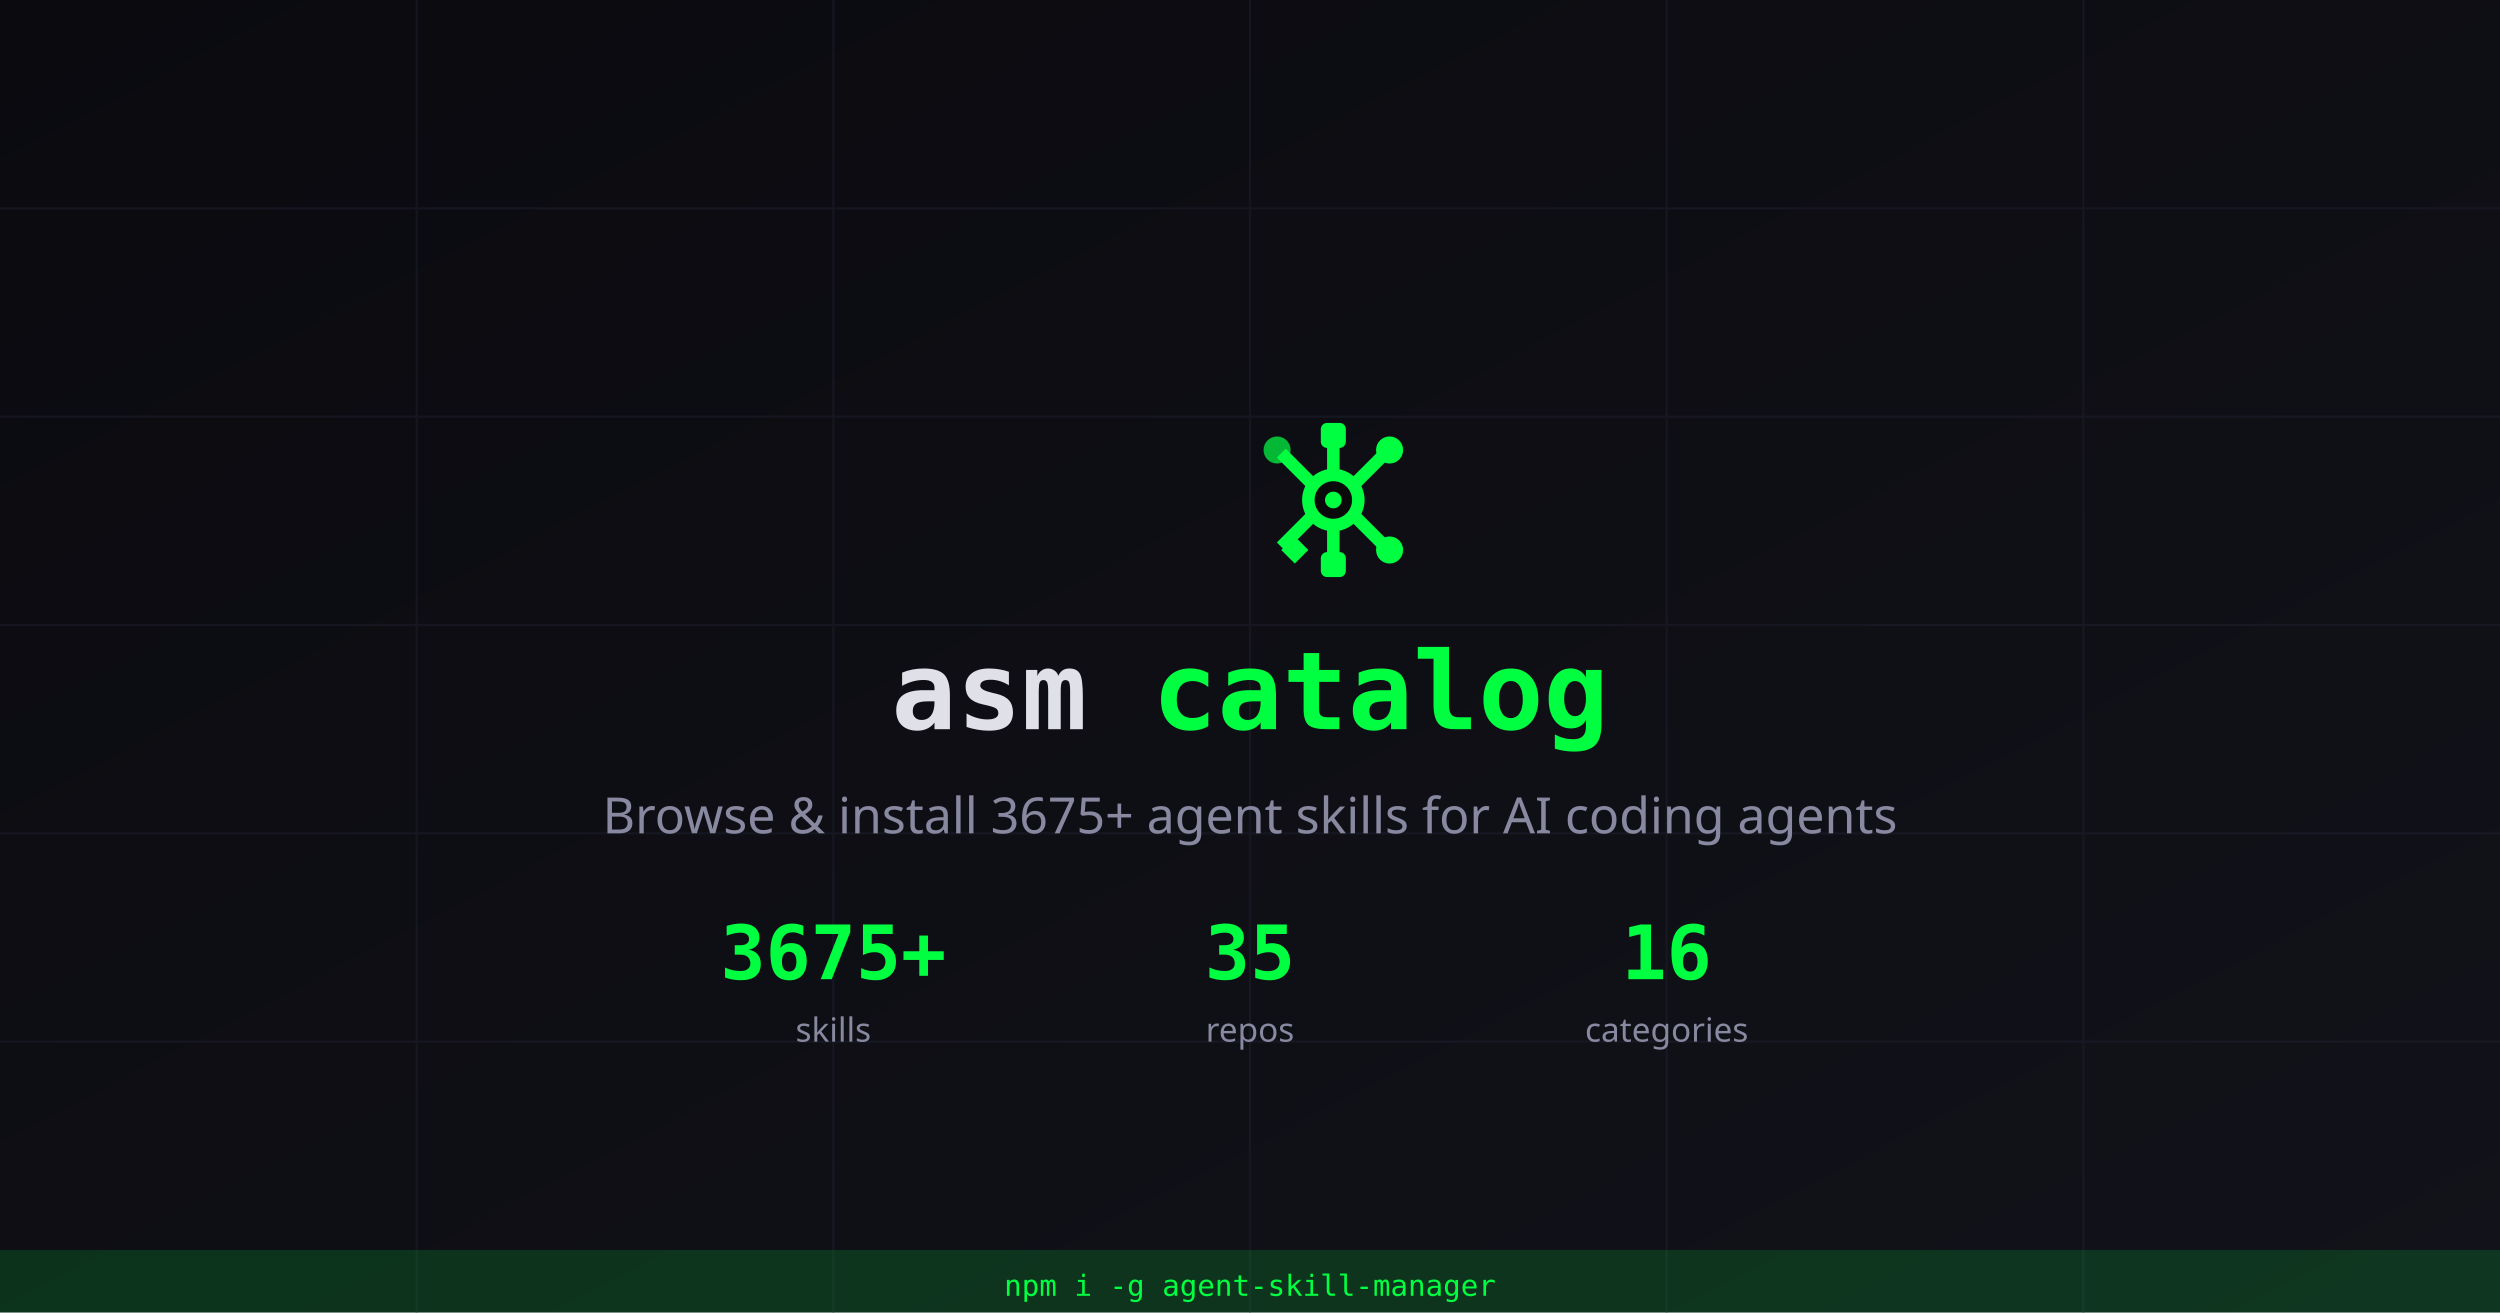
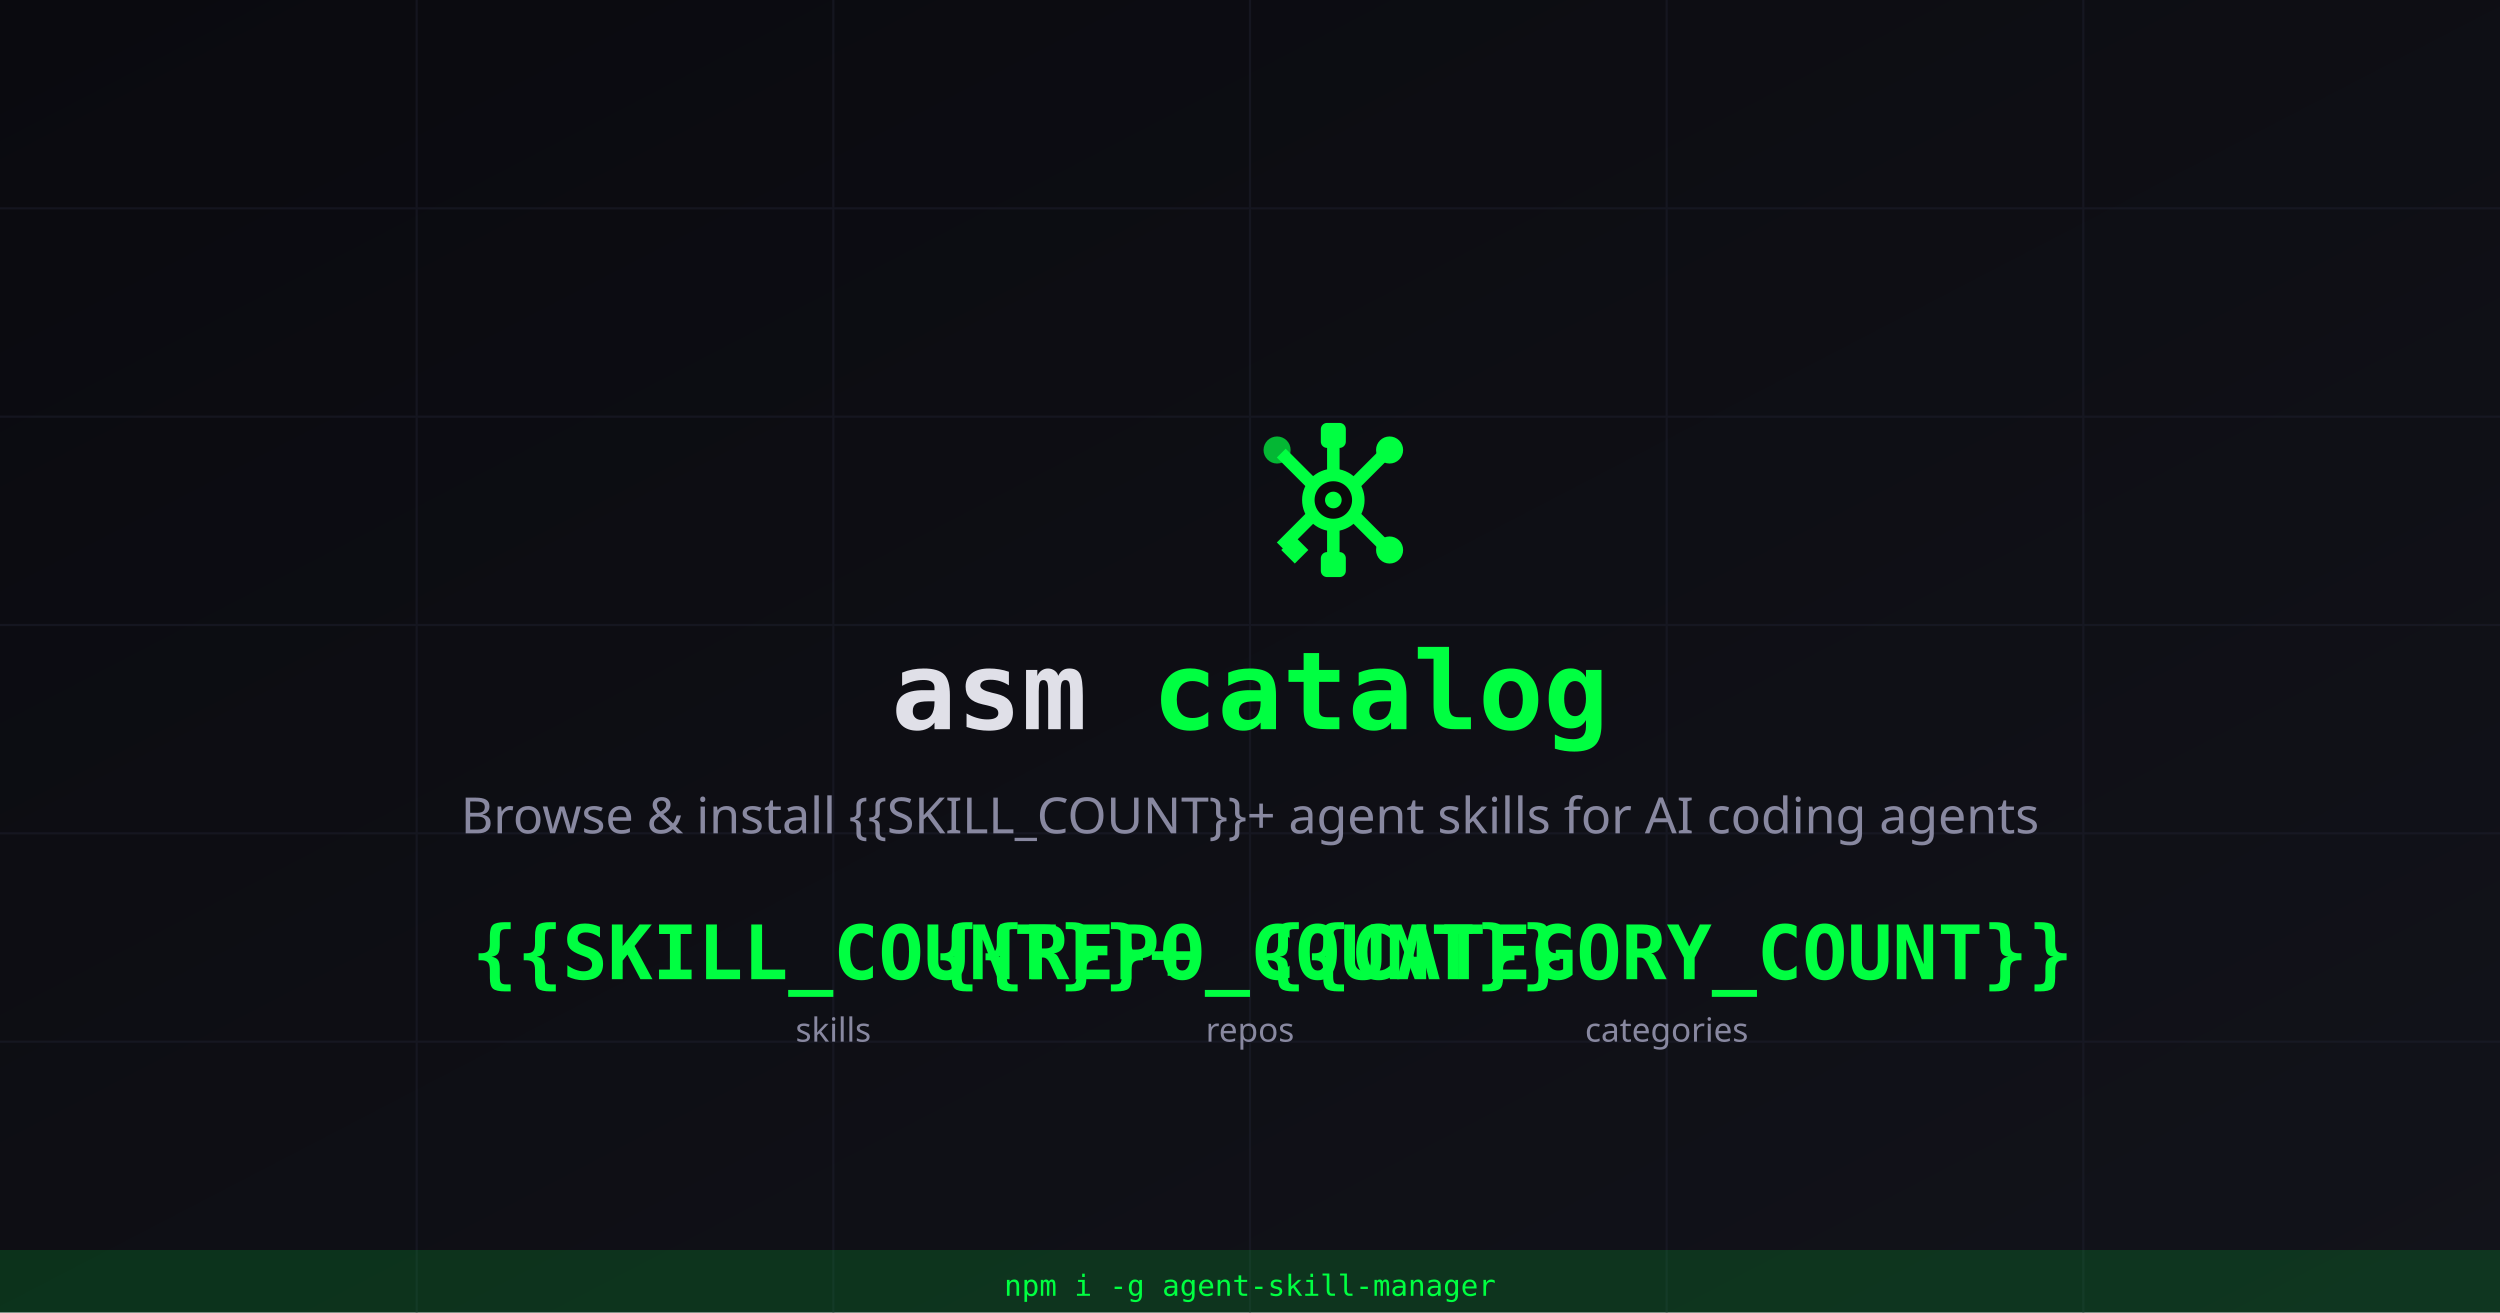
<svg xmlns="http://www.w3.org/2000/svg" width="1200" height="630" viewBox="0 0 1200 630">
  <defs>
    <linearGradient id="bg" x1="0%" y1="0%" x2="100%" y2="100%">
      <stop offset="0%" style="stop-color:#0a0a0f" />
      <stop offset="100%" style="stop-color:#12131a" />
    </linearGradient>
  </defs>
  <rect width="1200" height="630" fill="url(#bg)" />
  <g stroke="#1e1f2e" stroke-width="1" opacity="0.5">
    <line x1="0" y1="100" x2="1200" y2="100" />
    <line x1="0" y1="200" x2="1200" y2="200" />
    <line x1="0" y1="300" x2="1200" y2="300" />
    <line x1="0" y1="400" x2="1200" y2="400" />
    <line x1="0" y1="500" x2="1200" y2="500" />
    <line x1="200" y1="0" x2="200" y2="630" />
    <line x1="400" y1="0" x2="400" y2="630" />
    <line x1="600" y1="0" x2="600" y2="630" />
    <line x1="800" y1="0" x2="800" y2="630" />
    <line x1="1000" y1="0" x2="1000" y2="630" />
  </g>
  <g transform="translate(600, 200) scale(5)">
    <line x1="8" y1="6.2" x2="8" y2="2" stroke="#00ff41" stroke-width="1.2" />
    <line x1="9.5" y1="7" x2="13" y2="3.5" stroke="#00ff41" stroke-width="1.2" />
    <line x1="9.5" y1="9" x2="13" y2="12.5" stroke="#00ff41" stroke-width="1.2" />
    <line x1="8" y1="9.8" x2="8" y2="14" stroke="#00ff41" stroke-width="1.2" />
    <line x1="6.5" y1="9" x2="3" y2="12.5" stroke="#00ff41" stroke-width="1.2" />
    <line x1="6.5" y1="7" x2="3" y2="3.5" stroke="#00ff41" stroke-width="1.2" />
    <circle cx="8" cy="8" r="2.4" fill="#0a0a0a" stroke="#00ff41" stroke-width="1.2" />
    <circle cx="8" cy="8" r="0.8" fill="#00ff41" />
    <rect x="6.8" y="0.6" width="2.4" height="2.4" fill="#00ff41" rx="0.6" />
    <circle cx="13.4" cy="3.2" r="1.3" fill="#00ff41" />
    <circle cx="13.4" cy="12.8" r="1.3" fill="#00ff41" />
    <rect x="6.8" y="13" width="2.4" height="2.4" fill="#00ff41" rx="0.6" />
    <polygon points="3,12.8 4.3,11.5 5.6,12.8 4.3,14.1" fill="#00ff41" />
    <circle cx="2.6" cy="3.2" r="1.3" fill="#00ff41" opacity="0.7" />
  </g>
  <text x="600" y="350" text-anchor="middle" fill="#e0e0e8" font-family="monospace" font-size="52" font-weight="700">asm <tspan fill="#00ff41">catalog</tspan>
  </text>
-   <text x="600" y="400" text-anchor="middle" fill="#8888a0" font-family="sans-serif" font-size="24">Browse &amp; install 3675+ agent skills for AI coding agents</text>
+   <text x="600" y="400" text-anchor="middle" fill="#8888a0" font-family="sans-serif" font-size="24">Browse &amp; install {{SKILL_COUNT}}+ agent skills for AI coding agents</text>
  <g transform="translate(600, 470)" text-anchor="middle">
-     <text x="-200" fill="#00ff41" font-family="monospace" font-size="36" font-weight="700">3675+</text>
+     <text x="-200" fill="#00ff41" font-family="monospace" font-size="36" font-weight="700">{{SKILL_COUNT}}+</text>
    <text x="-200" y="30" fill="#8888a0" font-family="sans-serif" font-size="16">skills</text>
-     <text x="0" fill="#00ff41" font-family="monospace" font-size="36" font-weight="700">35</text>
+     <text x="0" fill="#00ff41" font-family="monospace" font-size="36" font-weight="700">{{REPO_COUNT}}</text>
    <text x="0" y="30" fill="#8888a0" font-family="sans-serif" font-size="16">repos</text>
-     <text x="200" fill="#00ff41" font-family="monospace" font-size="36" font-weight="700">16</text>
+     <text x="200" fill="#00ff41" font-family="monospace" font-size="36" font-weight="700">{{CATEGORY_COUNT}}</text>
    <text x="200" y="30" fill="#8888a0" font-family="sans-serif" font-size="16">categories</text>
  </g>
  <rect x="0" y="600" width="1200" height="30" fill="#00ff41" opacity="0.15" />
  <text x="600" y="622" text-anchor="middle" fill="#00ff41" font-family="monospace" font-size="14">npm i -g agent-skill-manager</text>
</svg>
